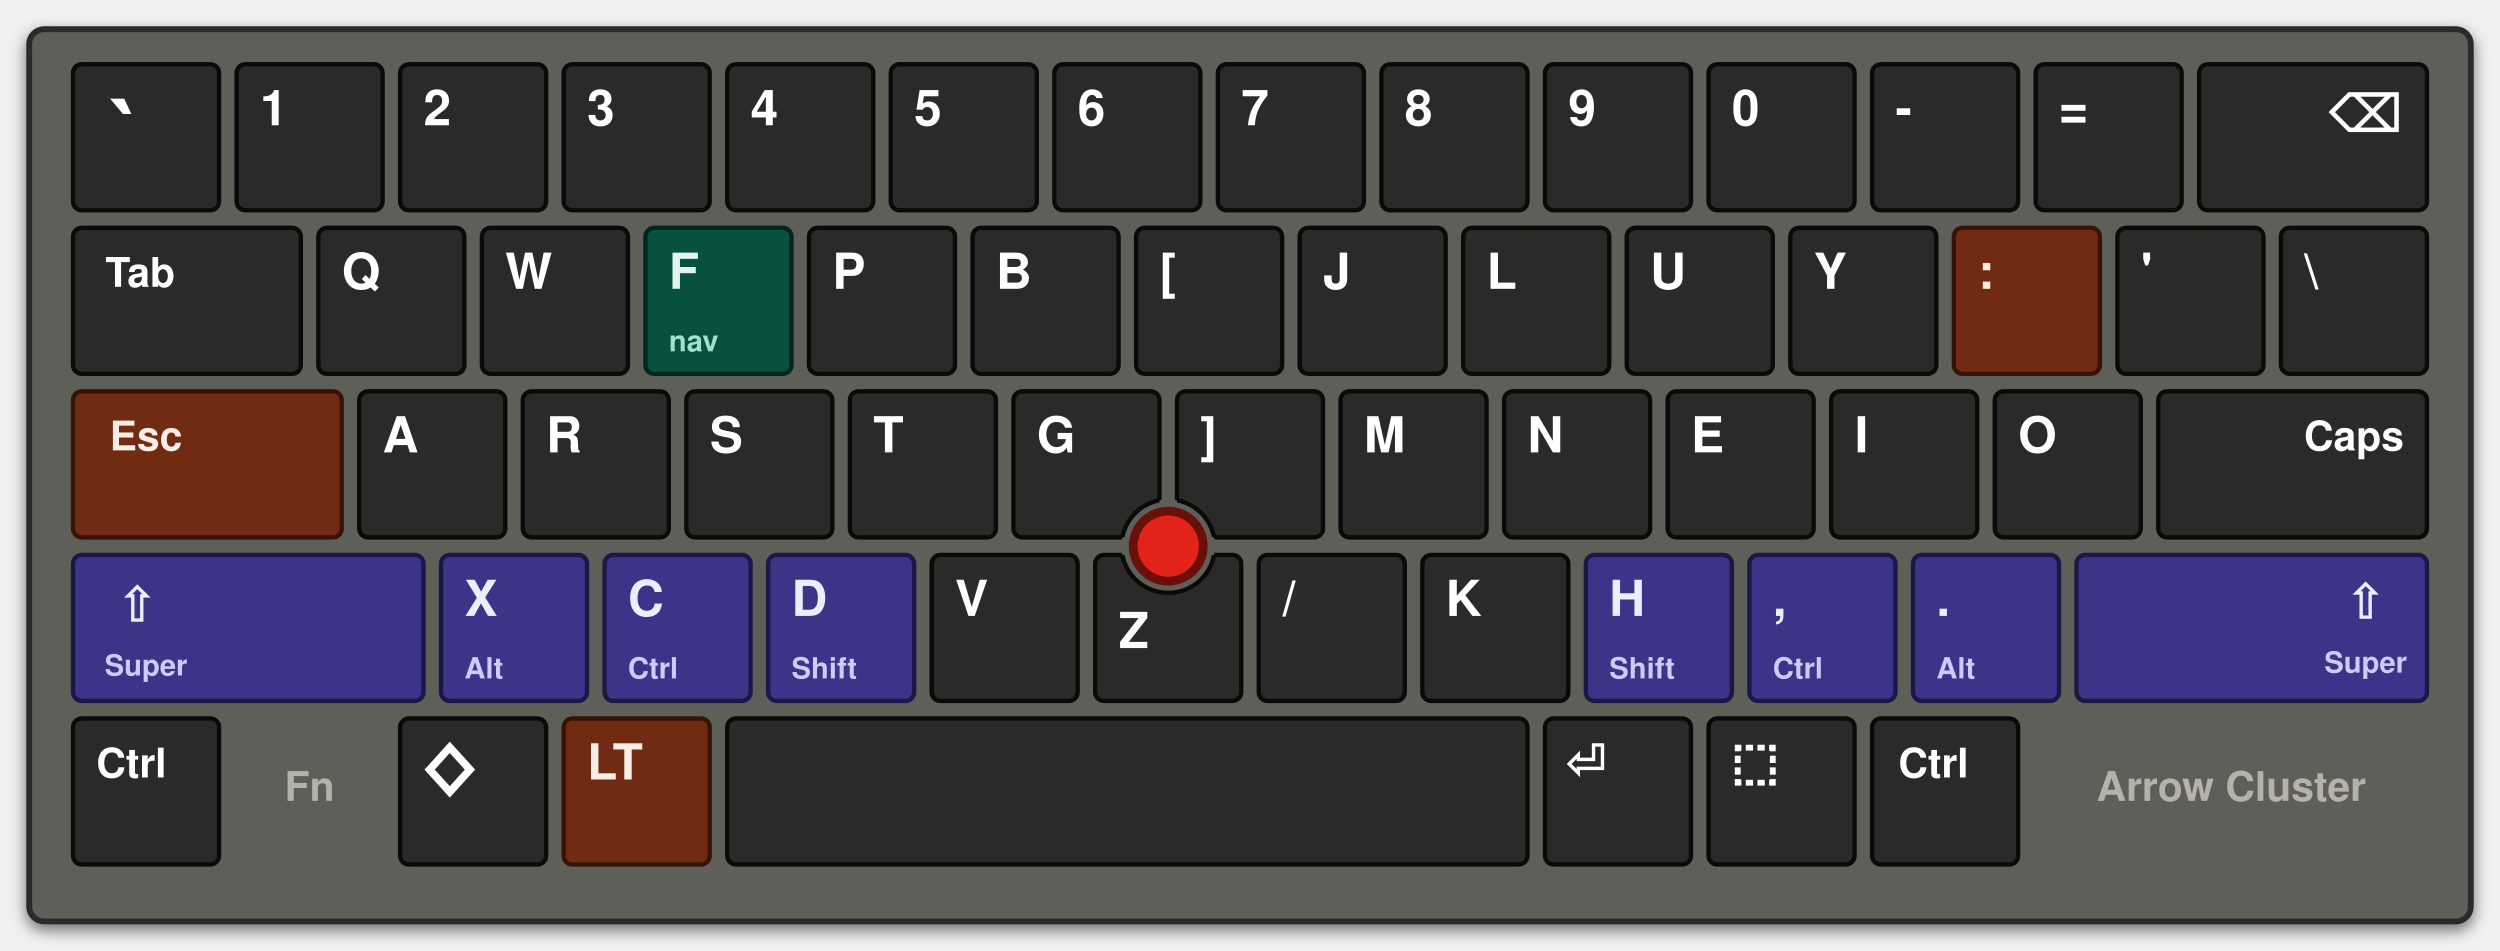
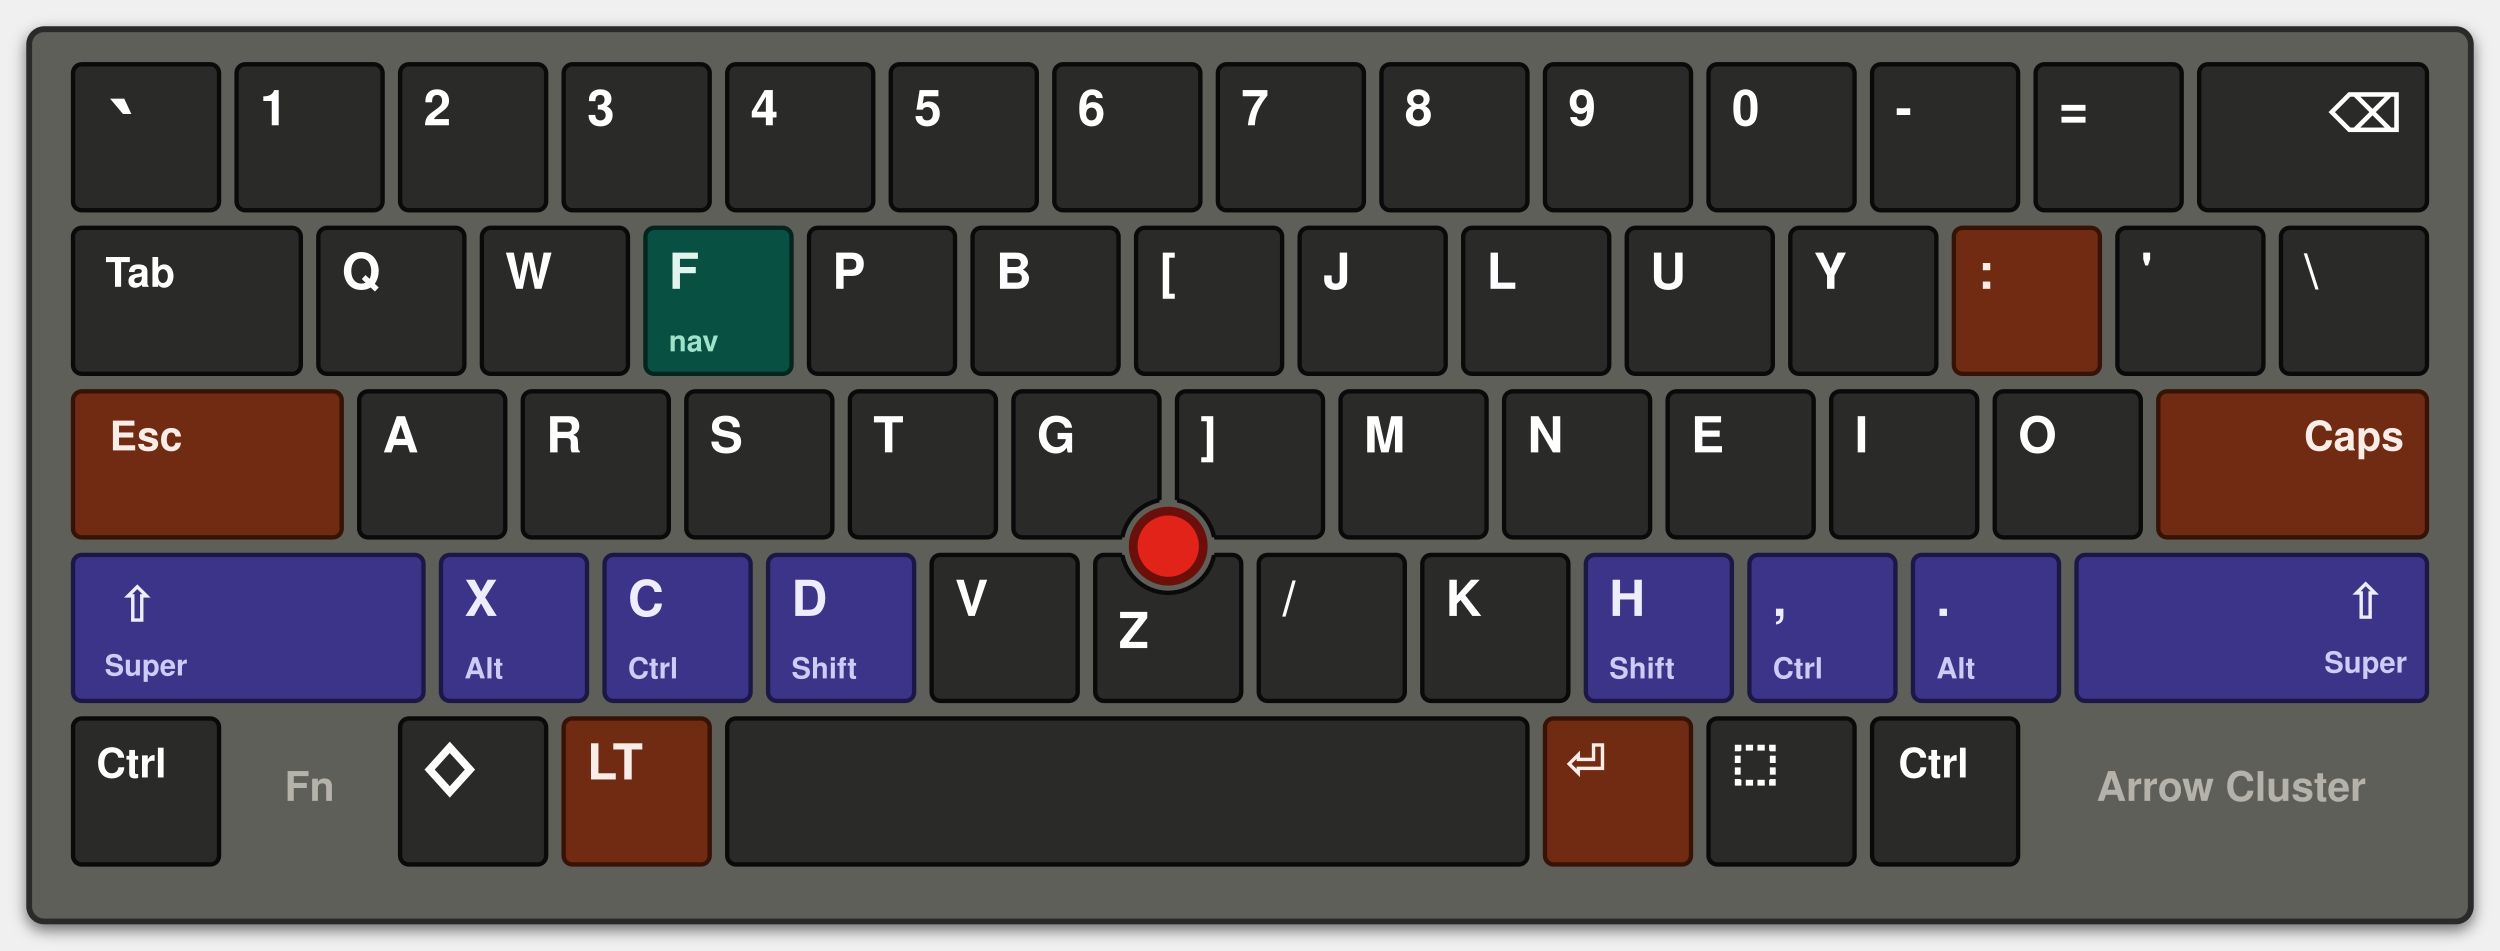
<svg xmlns="http://www.w3.org/2000/svg" width="856" height="325.5" viewBox="0 3 856 325.5">
  <style>text{font-family:-apple-system,"Segoe UI",Helvetica,Arial,"DejaVu Sans",sans-serif;text-anchor:middle;dominant-baseline:central;font-weight:600}
.kb{fill:#5F5E5A;stroke:#2C2C2A;stroke-width:2}.tp{fill:#E2231A;stroke:#6B0F0B;stroke-width:3}
rect{stroke-width:1.5}.t{font-size:17px}.tl{font-size:14px}.s{font-size:10px}.ft{font-size:11px}
.n rect,.blank rect{fill:#2A2A28;stroke:#0A0A0A}.cut{fill:none;stroke:#0A0A0A;stroke-width:1.5}.n .t,.n .tl,.n .ft{fill:#FFFFFF}.n .s{fill:#D3D1C7}
.dim rect{fill:none;stroke:none}.dim text{fill:#B4B2A9}.ac{font-size:14px;fill:#B4B2A9}
.mod rect{fill:#3C3489;stroke:#1C1846}.mod .t,.mod .tl,.mod .ft{fill:#EEEDFE}.mod .s{fill:#CECBF6}
.nav rect{fill:#085041;stroke:#02261E}.nav .t,.nav .tl,.nav .ft{fill:#E1F5EE}.nav .s{fill:#9FE1CB}
.ch rect{fill:#712B13;stroke:#361306}.ch .t,.ch .tl,.ch .ft{fill:#FAECE7}.ch .s{fill:#F5C4B3}
.sw rect{fill:#712B13;stroke:#361306}.sw .t,.sw .tl,.sw .ft{fill:#FAECE7}.sw .s{fill:#F5C4B3}
.held rect{fill:#5DCAA5;stroke:#1D7A5C}.held text{fill:#04342C}.l{text-anchor:start}.bt{font-size:30px;stroke:#FFFFFF;stroke-width:0.75}.ps{fill:none;stroke:#FFFFFF;stroke-width:2;stroke-dasharray:2.5 1.5;stroke-dashoffset:1.25}.sup{font-size:24px;stroke:#FFFFFF;stroke-width:1.8}.bs{font-size:18px}</style>
  <defs>
    <filter id="shadow" x="-2%" y="-5%" width="104%" height="112%">
      <feDropShadow dx="0" dy="2" stdDeviation="2.5" flood-color="#000000" flood-opacity="0.55" />
    </filter>
    <mask id="tpcut">
      <rect width="856.0" height="324" fill="white" />
      <circle cx="400" cy="190" r="16" fill="black" />
    </mask>
    <clipPath id="tpkeys">
      <rect x="347" y="137" width="50" height="50" rx="3" />
      <rect x="403" y="137" width="50" height="50" rx="3" />
      <rect x="375" y="193" width="50" height="50" rx="3" />
    </clipPath>
  </defs>
  <rect class="kb" x="10" y="13" width="836" height="305.5" rx="5.1" filter="url(#shadow)" />
  <g class="n">
    <rect x="25" y="25" width="50" height="50" rx="3" />
    <text class="t l bt" x="38" y="53">`</text>
  </g>
  <g class="n">
    <rect x="81" y="25" width="50" height="50" rx="3" />
    <text class="t l" x="89" y="42">1</text>
  </g>
  <g class="n">
    <rect x="137" y="25" width="50" height="50" rx="3" />
    <text class="t l" x="145" y="42">2</text>
  </g>
  <g class="n">
    <rect x="193" y="25" width="50" height="50" rx="3" />
    <text class="t l" x="201" y="42">3</text>
  </g>
  <g class="n">
    <rect x="249" y="25" width="50" height="50" rx="3" />
    <text class="t l" x="257" y="42">4</text>
  </g>
  <g class="n">
    <rect x="305" y="25" width="50" height="50" rx="3" />
    <text class="t l" x="313" y="42">5</text>
  </g>
  <g class="n">
    <rect x="361" y="25" width="50" height="50" rx="3" />
    <text class="t l" x="369" y="42">6</text>
  </g>
  <g class="n">
    <rect x="417" y="25" width="50" height="50" rx="3" />
    <text class="t l" x="425" y="42">7</text>
  </g>
  <g class="n">
    <rect x="473" y="25" width="50" height="50" rx="3" />
    <text class="t l" x="481" y="42">8</text>
  </g>
  <g class="n">
    <rect x="529" y="25" width="50" height="50" rx="3" />
    <text class="t l" x="537" y="42">9</text>
  </g>
  <g class="n">
    <rect x="585" y="25" width="50" height="50" rx="3" />
    <text class="t l" x="593" y="42">0</text>
  </g>
  <g class="n">
    <rect x="641" y="25" width="50" height="50" rx="3" />
    <text class="t l" x="649" y="42">-</text>
  </g>
  <g class="n">
    <rect x="697" y="25" width="50" height="50" rx="3" />
    <text class="t l" x="705" y="42">=</text>
  </g>
  <g class="n">
    <rect x="753" y="25" width="78" height="50" rx="3" />
    <text class="t bs" x="810" y="42">⌫</text>
  </g>
  <g class="n">
    <rect x="25" y="81" width="78" height="50" rx="3" />
    <text class="tl" x="48" y="98">Tab</text>
  </g>
  <g class="n">
    <rect x="109" y="81" width="50" height="50" rx="3" />
    <text class="t l" x="117" y="98">Q</text>
  </g>
  <g class="n">
    <rect x="165" y="81" width="50" height="50" rx="3" />
    <text class="t l" x="173" y="98">W</text>
  </g>
  <g class="nav">
    <rect x="221" y="81" width="50" height="50" rx="3" />
    <text class="t l" x="229" y="98">F</text>
    <text class="s l" x="229" y="121">nav</text>
  </g>
  <g class="n">
    <rect x="277" y="81" width="50" height="50" rx="3" />
    <text class="t l" x="285" y="98">P</text>
  </g>
  <g class="n">
    <rect x="333" y="81" width="50" height="50" rx="3" />
    <text class="t l" x="341" y="98">B</text>
  </g>
  <g class="n">
    <rect x="389" y="81" width="50" height="50" rx="3" />
    <text class="t l" x="397" y="98">[</text>
  </g>
  <g class="n">
    <rect x="445" y="81" width="50" height="50" rx="3" />
    <text class="t l" x="453" y="98">J</text>
  </g>
  <g class="n">
    <rect x="501" y="81" width="50" height="50" rx="3" />
    <text class="t l" x="509" y="98">L</text>
  </g>
  <g class="n">
    <rect x="557" y="81" width="50" height="50" rx="3" />
    <text class="t l" x="565" y="98">U</text>
  </g>
  <g class="n">
    <rect x="613" y="81" width="50" height="50" rx="3" />
    <text class="t l" x="621" y="98">Y</text>
  </g>
  <g class="ch">
    <rect x="669" y="81" width="50" height="50" rx="3" />
    <text class="t l" x="677" y="98">:</text>
  </g>
  <g class="n">
    <rect x="725" y="81" width="50" height="50" rx="3" />
    <text class="t l" x="733" y="98">'</text>
  </g>
  <g class="n">
    <rect x="781" y="81" width="50" height="50" rx="3" />
    <text class="t l" x="789" y="98">\</text>
  </g>
  <g class="ch">
    <rect x="25" y="137" width="92" height="50" rx="3" />
    <text class="tl" x="50" y="154">Esc</text>
  </g>
  <g class="n">
    <rect x="123" y="137" width="50" height="50" rx="3" />
    <text class="t l" x="131" y="154">A</text>
  </g>
  <g class="n">
    <rect x="179" y="137" width="50" height="50" rx="3" />
    <text class="t l" x="187" y="154">R</text>
  </g>
  <g class="n">
    <rect x="235" y="137" width="50" height="50" rx="3" />
    <text class="t l" x="243" y="154">S</text>
  </g>
  <g class="n">
    <rect x="291" y="137" width="50" height="50" rx="3" />
    <text class="t l" x="299" y="154">T</text>
  </g>
  <g class="n" mask="url(#tpcut)">
    <rect x="347" y="137" width="50" height="50" rx="3" />
    <text class="t l" x="355" y="154">G</text>
  </g>
  <g class="n" mask="url(#tpcut)">
    <rect x="403" y="137" width="50" height="50" rx="3" />
    <text class="t l" x="411" y="154">]</text>
  </g>
  <g class="n">
    <rect x="459" y="137" width="50" height="50" rx="3" />
    <text class="t l" x="467" y="154">M</text>
  </g>
  <g class="n">
    <rect x="515" y="137" width="50" height="50" rx="3" />
    <text class="t l" x="523" y="154">N</text>
  </g>
  <g class="n">
    <rect x="571" y="137" width="50" height="50" rx="3" />
    <text class="t l" x="579" y="154">E</text>
  </g>
  <g class="n">
    <rect x="627" y="137" width="50" height="50" rx="3" />
    <text class="t l" x="635" y="154">I</text>
  </g>
  <g class="n">
    <rect x="683" y="137" width="50" height="50" rx="3" />
    <text class="t l" x="691" y="154">O</text>
  </g>
-   <g class="n">
+   <g class="ch">
    <rect x="739" y="137" width="92" height="50" rx="3" />
    <text class="tl" x="806" y="154">Caps</text>
  </g>
  <g class="mod">
    <rect x="25" y="193" width="120" height="50" rx="3" />
    <text class="t" x="47" y="210">⇧</text>
    <text class="s" x="50" y="232">Super</text>
  </g>
  <g class="mod">
    <rect x="151" y="193" width="50" height="50" rx="3" />
    <text class="t l" x="159" y="210">X</text>
    <text class="s l" x="159" y="233">Alt</text>
  </g>
  <g class="mod">
    <rect x="207" y="193" width="50" height="50" rx="3" />
    <text class="t l" x="215" y="210">C</text>
    <text class="s l" x="215" y="233">Ctrl</text>
  </g>
  <g class="mod">
    <rect x="263" y="193" width="50" height="50" rx="3" />
    <text class="t l" x="271" y="210">D</text>
    <text class="s l" x="271" y="233">Shift</text>
  </g>
  <g class="n">
    <rect x="319" y="193" width="50" height="50" rx="3" />
    <text class="t l" x="327" y="210">V</text>
  </g>
  <g class="n" mask="url(#tpcut)">
    <rect x="375" y="193" width="50" height="50" rx="3" />
    <text class="t l" x="383" y="221">Z</text>
  </g>
  <g class="n">
    <rect x="431" y="193" width="50" height="50" rx="3" />
    <text class="t l" x="439" y="210">/</text>
  </g>
  <g class="n">
    <rect x="487" y="193" width="50" height="50" rx="3" />
    <text class="t l" x="495" y="210">K</text>
  </g>
  <g class="mod">
    <rect x="543" y="193" width="50" height="50" rx="3" />
    <text class="t l" x="551" y="210">H</text>
    <text class="s l" x="551" y="233">Shift</text>
  </g>
  <g class="mod">
    <rect x="599" y="193" width="50" height="50" rx="3" />
    <text class="t l" x="607" y="210">,</text>
    <text class="s l" x="607" y="233">Ctrl</text>
  </g>
  <g class="mod">
    <rect x="655" y="193" width="50" height="50" rx="3" />
    <text class="t l" x="663" y="210">.</text>
    <text class="s l" x="663" y="233">Alt</text>
  </g>
  <g class="mod">
    <rect x="711" y="193" width="120" height="50" rx="3" />
    <text class="t" x="810" y="209">⇧</text>
    <text class="s" x="810" y="231">Super</text>
  </g>
  <g class="n">
    <rect x="25" y="249" width="50" height="50" rx="3" />
    <text class="tl" x="45" y="266">Ctrl</text>
  </g>
  <g class="dim">
    <rect x="81" y="249" width="50" height="50" rx="3" />
    <text class="tl" x="106" y="274">Fn</text>
  </g>
  <g class="n">
    <rect x="137" y="249" width="50" height="50" rx="3" />
    <text class="t sup l" x="142" y="269">◇</text>
  </g>
  <g class="sw">
    <rect x="193" y="249" width="50" height="50" rx="3" />
    <text class="t l" x="201" y="266">LT</text>
  </g>
  <g class="n">
    <rect x="249" y="249" width="274" height="50" rx="3" />
  </g>
-   <g class="n">
+   <g class="ch">
    <rect x="529" y="249" width="50" height="50" rx="3" />
    <text class="t l" x="536" y="264">⏎</text>
  </g>
  <g class="n">
    <rect x="585" y="249" width="50" height="50" rx="3" />
    <path class="ps" d="M595 259h12v12h-12Z" />
  </g>
  <g class="n">
    <rect x="641" y="249" width="50" height="50" rx="3" />
    <text class="tl l" x="650" y="266">Ctrl</text>
  </g>
  <text class="ac" x="764" y="274">Arrow Cluster</text>
  <circle class="cut" cx="400" cy="190" r="16" clip-path="url(#tpkeys)" />
  <circle class="tp" cx="400" cy="190" r="12" />
</svg>
